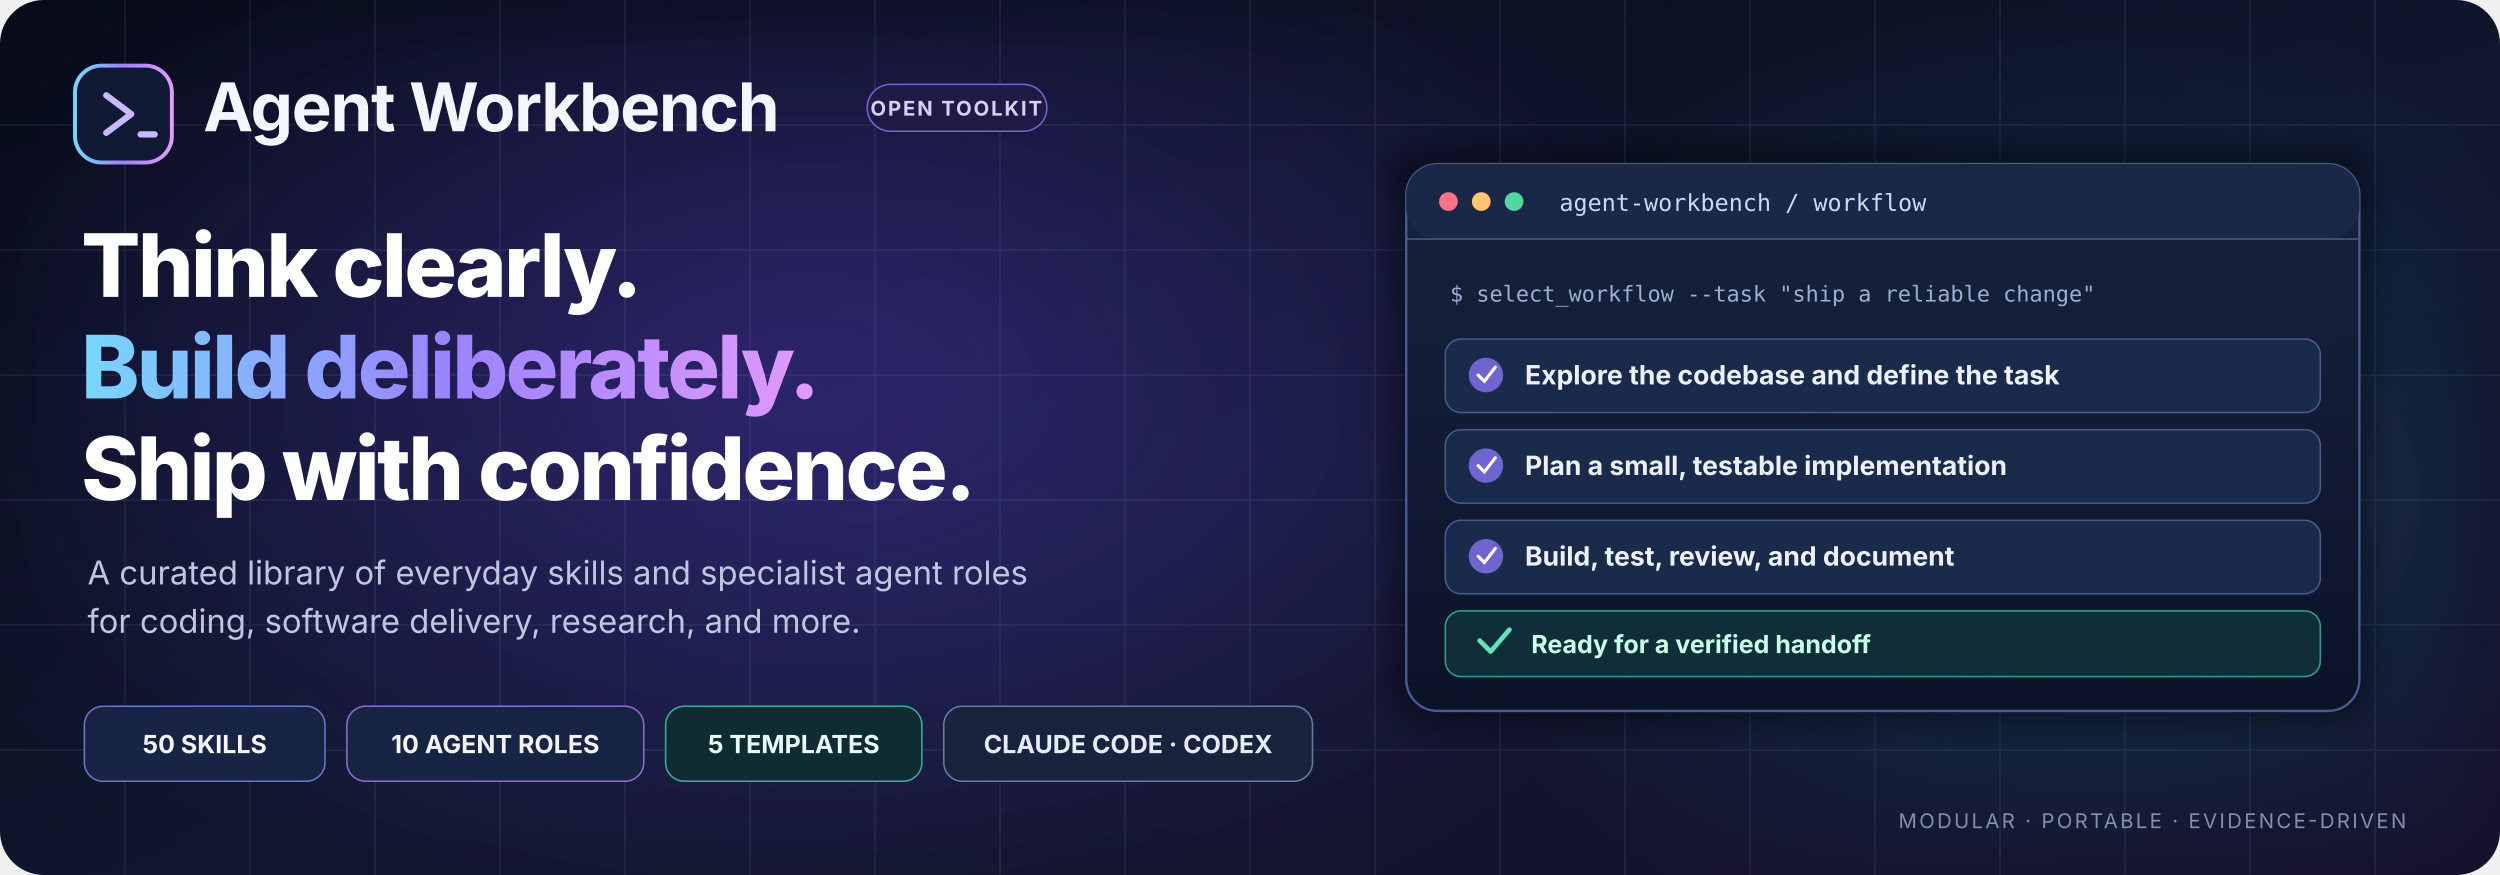
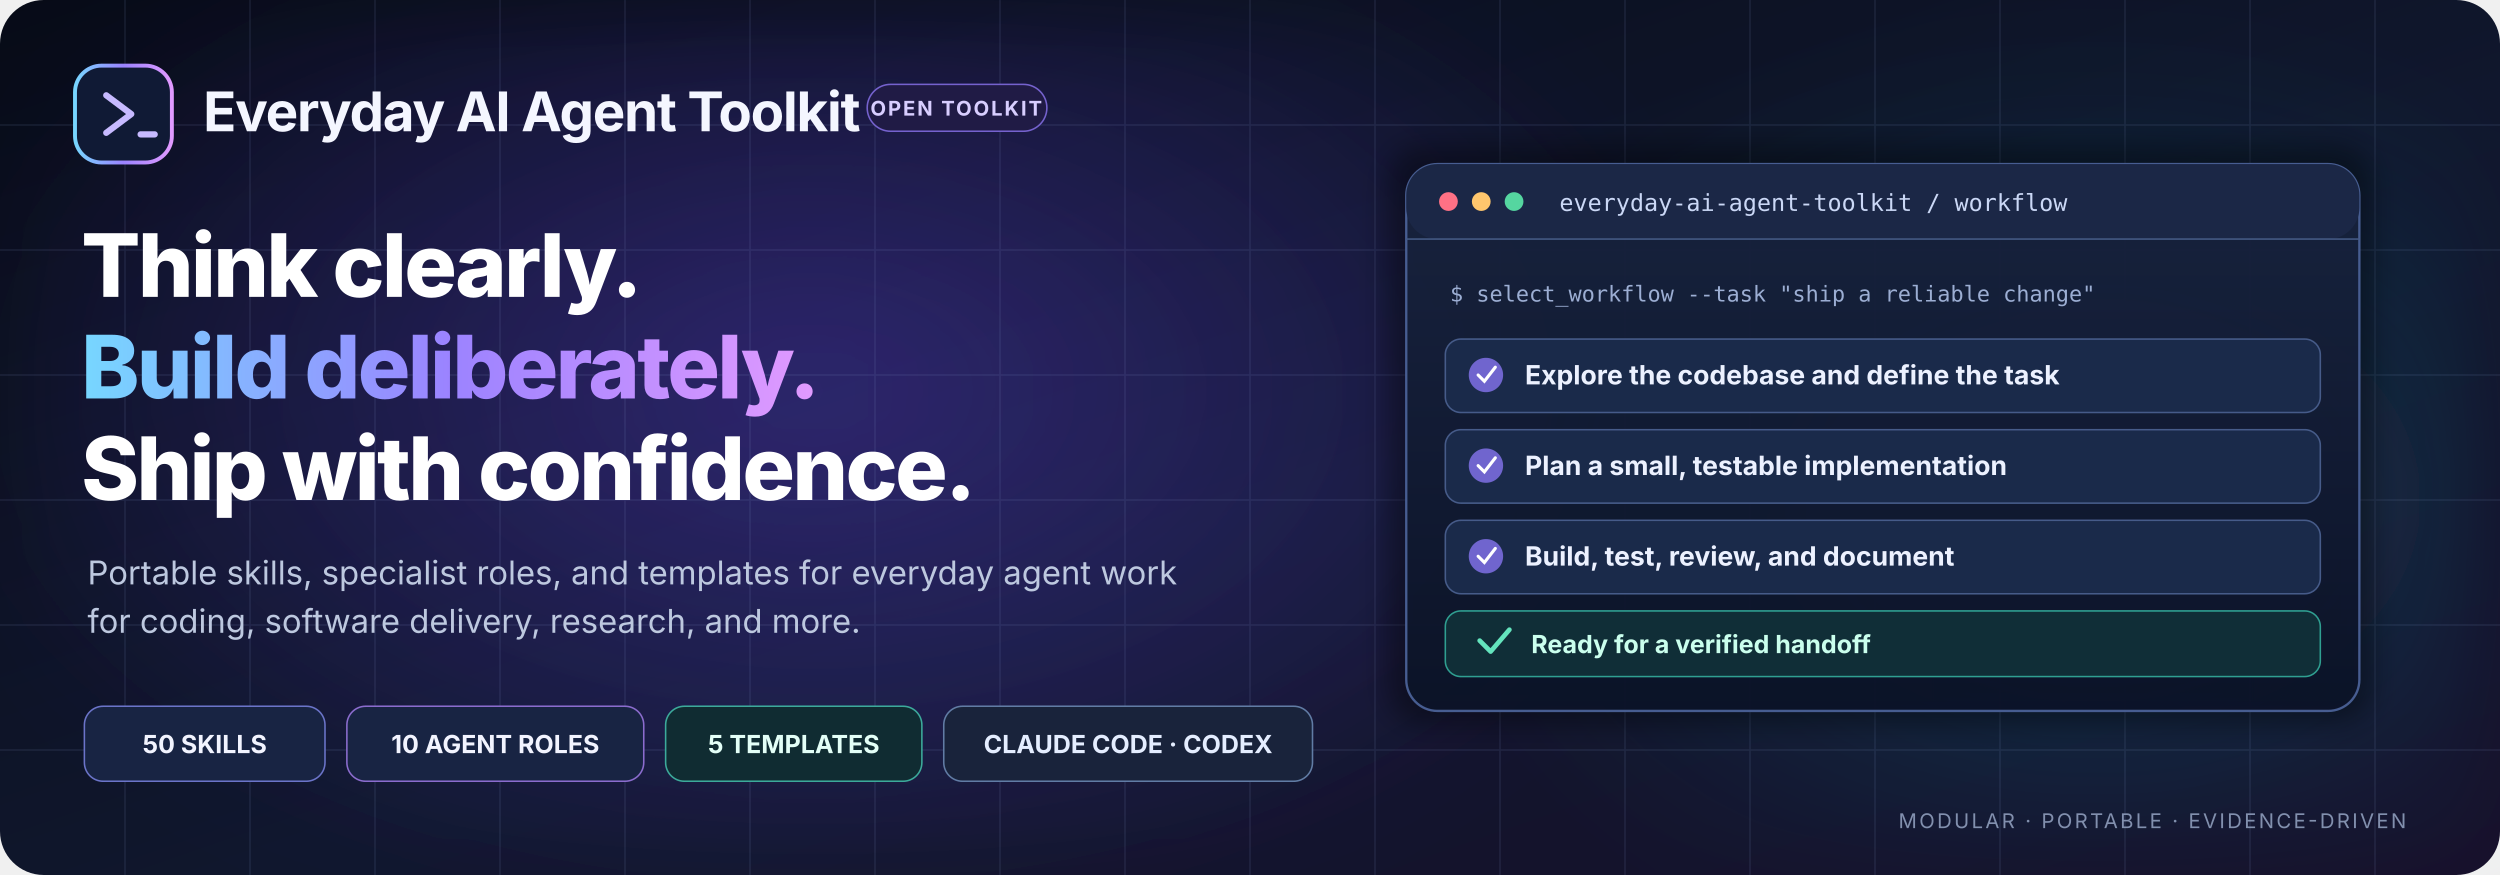
<svg xmlns="http://www.w3.org/2000/svg" width="1600" height="560" viewBox="0 0 1600 560" role="img" aria-labelledby="title desc">
  <defs>
    <linearGradient id="bg" x1="0" y1="0" x2="1" y2="1">
      <stop stop-color="#070b17" />
      <stop offset=".55" stop-color="#10172d" />
      <stop offset="1" stop-color="#17102b" />
    </linearGradient>
    <radialGradient id="glowA">
      <stop stop-color="#6d4aff" stop-opacity=".34" />
      <stop offset="1" stop-color="#6d4aff" stop-opacity="0" />
    </radialGradient>
    <radialGradient id="glowB">
      <stop stop-color="#26c6da" stop-opacity=".18" />
      <stop offset="1" stop-color="#26c6da" stop-opacity="0" />
    </radialGradient>
    <linearGradient id="accent" x1="0" y1="0" x2="1" y2="0">
      <stop stop-color="#77d6ff" />
      <stop offset=".5" stop-color="#9b83ff" />
      <stop offset="1" stop-color="#e19aff" />
    </linearGradient>
    <linearGradient id="panel" x1="0" y1="0" x2="0" y2="1">
      <stop stop-color="#18233f" stop-opacity=".96" />
      <stop offset="1" stop-color="#0b1328" stop-opacity=".96" />
    </linearGradient>
    <filter id="soft">
      <feGaussianBlur stdDeviation="34" />
    </filter>
    <filter id="shadow">
      <feGaussianBlur stdDeviation="9" />
    </filter>
  </defs>
  <rect width="1600" height="560" rx="28" fill="url(#bg)" />
  <ellipse cx="520" cy="250" rx="580" ry="350" fill="url(#glowA)" filter="url(#soft)" />
  <ellipse cx="1340" cy="320" rx="430" ry="300" fill="url(#glowB)" filter="url(#soft)" />
  <g opacity=".12" stroke="#8aa4dd" stroke-width="1">
    <path d="M0 80H1600M0 160H1600M0 240H1600M0 320H1600M0 400H1600M0 480H1600" />
    <path d="M80 0V560M160 0V560M240 0V560M320 0V560M400 0V560M480 0V560M560 0V560M640 0V560M720 0V560M800 0V560M880 0V560M960 0V560M1040 0V560M1120 0V560M1200 0V560M1280 0V560M1360 0V560M1440 0V560M1520 0V560" />
  </g>
  <rect x="48" y="42" width="62" height="62" rx="17" fill="#101a35" stroke="url(#accent)" stroke-width="2.5" />
  <path d="M68 61L84 73L68 85M90 86H99" fill="none" stroke="#c7baff" stroke-width="4" stroke-linecap="round" stroke-linejoin="round" />
-   <text x="130" y="84" fill="#f4f6ff" font-family="Inter,Segoe UI,Arial,sans-serif" font-size="43" font-weight="750" letter-spacing="-.8">Agent Workbench</text>
+   <text x="130" y="84" fill="#f4f6ff" font-family="Inter,Segoe UI,Arial,sans-serif" font-size="35" font-weight="750" letter-spacing="-.8">Everyday AI Agent Toolkit</text>
  <rect x="555" y="54" width="115" height="30" rx="15" fill="#201b45" stroke="#7562ce" />
  <text x="612" y="74" fill="#d8ceff" text-anchor="middle" font-family="Inter,Segoe UI,Arial,sans-serif" font-size="13" font-weight="700" letter-spacing="1.2">OPEN TOOLKIT</text>
  <text x="52" y="190" fill="#ffffff" font-family="Inter,Segoe UI,Arial,sans-serif" font-size="56" font-weight="760" letter-spacing="-1.6">Think clearly.</text>
  <text x="52" y="255" fill="url(#accent)" font-family="Inter,Segoe UI,Arial,sans-serif" font-size="56" font-weight="760" letter-spacing="-1.6">Build deliberately.</text>
  <text x="52" y="320" fill="#ffffff" font-family="Inter,Segoe UI,Arial,sans-serif" font-size="56" font-weight="760" letter-spacing="-1.6">Ship with confidence.</text>
-   <text x="56" y="374" fill="#bdc8df" font-family="Inter,Segoe UI,Arial,sans-serif" font-size="21">A curated library of everyday skills and specialist agent roles</text>
+   <text x="56" y="374" fill="#bdc8df" font-family="Inter,Segoe UI,Arial,sans-serif" font-size="21">Portable skills, specialist roles, and templates for everyday agent work</text>
  <text x="56" y="405" fill="#bdc8df" font-family="Inter,Segoe UI,Arial,sans-serif" font-size="21">for coding, software delivery, research, and more.</text>
  <g font-family="Inter,Segoe UI,Arial,sans-serif" font-weight="650" font-size="16">
    <rect x="54" y="452" width="154" height="48" rx="12" fill="#182443" stroke="#6b74c9" />
    <text x="131" y="482" fill="#f2f4ff" text-anchor="middle">50 SKILLS</text>
    <rect x="222" y="452" width="190" height="48" rx="12" fill="#182443" stroke="#8b6cce" />
    <text x="317" y="482" fill="#f2f4ff" text-anchor="middle">10 AGENT ROLES</text>
    <rect x="426" y="452" width="164" height="48" rx="12" fill="#102c32" stroke="#3caa9b" />
    <text x="508" y="482" fill="#e3fff7" text-anchor="middle">5 TEMPLATES</text>
    <rect x="604" y="452" width="236" height="48" rx="12" fill="#19233b" stroke="#617ca5" />
    <text x="722" y="482" fill="#e4edff" text-anchor="middle">CLAUDE CODE · CODEX</text>
  </g>
  <g transform="translate(900 105)">
    <rect x="-12" y="-12" width="630" height="370" rx="22" fill="#000" opacity=".38" filter="url(#shadow)" />
    <rect width="610" height="350" rx="20" fill="url(#panel)" stroke="#475d91" stroke-width="1.5" />
    <rect width="610" height="48" rx="20" fill="#1b2746" />
    <path d="M0 48H610" stroke="#445a85" />
    <circle cx="27" cy="24" r="6" fill="#ff7185" />
    <circle cx="48" cy="24" r="6" fill="#ffc66d" />
    <circle cx="69" cy="24" r="6" fill="#55d6a0" />
-     <text x="98" y="30" fill="#cbd8f6" font-family="ui-monospace,SFMono-Regular,Consolas,monospace" font-size="15">agent-workbench / workflow</text>
+     <text x="98" y="30" fill="#cbd8f6" font-family="ui-monospace,SFMono-Regular,Consolas,monospace" font-size="15">everyday-ai-agent-toolkit / workflow</text>
    <text x="28" y="88" fill="#9caed3" font-family="ui-monospace,SFMono-Regular,Consolas,monospace" font-size="14">$ select_workflow --task "ship a reliable change"</text>
    <g font-family="Inter,Segoe UI,Arial,sans-serif">
      <rect x="25" y="112" width="560" height="47" rx="10" fill="#1a2a4a" stroke="#465b89" />
      <circle cx="51" cy="135" r="11" fill="#7065ce" />
      <path d="M46 135L50 139L57 130" stroke="#fff" stroke-width="2" fill="none" stroke-linecap="round" />
      <text x="76" y="141" fill="#ecf1ff" font-size="17" font-weight="650">Explore the codebase and define the task</text>
      <rect x="25" y="170" width="560" height="47" rx="10" fill="#1a2a4a" stroke="#465b89" />
      <circle cx="51" cy="193" r="11" fill="#7065ce" />
      <path d="M46 193L50 197L57 188" stroke="#fff" stroke-width="2" fill="none" stroke-linecap="round" />
      <text x="76" y="199" fill="#ecf1ff" font-size="17" font-weight="650">Plan a small, testable implementation</text>
      <rect x="25" y="228" width="560" height="47" rx="10" fill="#1a2a4a" stroke="#465b89" />
      <circle cx="51" cy="251" r="11" fill="#7065ce" />
      <path d="M46 251L50 255L57 246" stroke="#fff" stroke-width="2" fill="none" stroke-linecap="round" />
      <text x="76" y="257" fill="#ecf1ff" font-size="17" font-weight="650">Build, test, review, and document</text>
      <rect x="25" y="286" width="560" height="42" rx="10" fill="#102e37" stroke="#2f9f91" />
      <path d="M47 305L54 312L66 298" stroke="#64e4bd" stroke-width="3" fill="none" stroke-linecap="round" stroke-linejoin="round" />
      <text x="80" y="313" fill="#caffed" font-size="16" font-weight="700">Ready for a verified handoff</text>
    </g>
  </g>
  <text x="1540" y="530" text-anchor="end" fill="#8290ae" font-family="Inter,Segoe UI,Arial,sans-serif" font-size="13" letter-spacing="1.5">MODULAR · PORTABLE · EVIDENCE-DRIVEN</text>
</svg>
